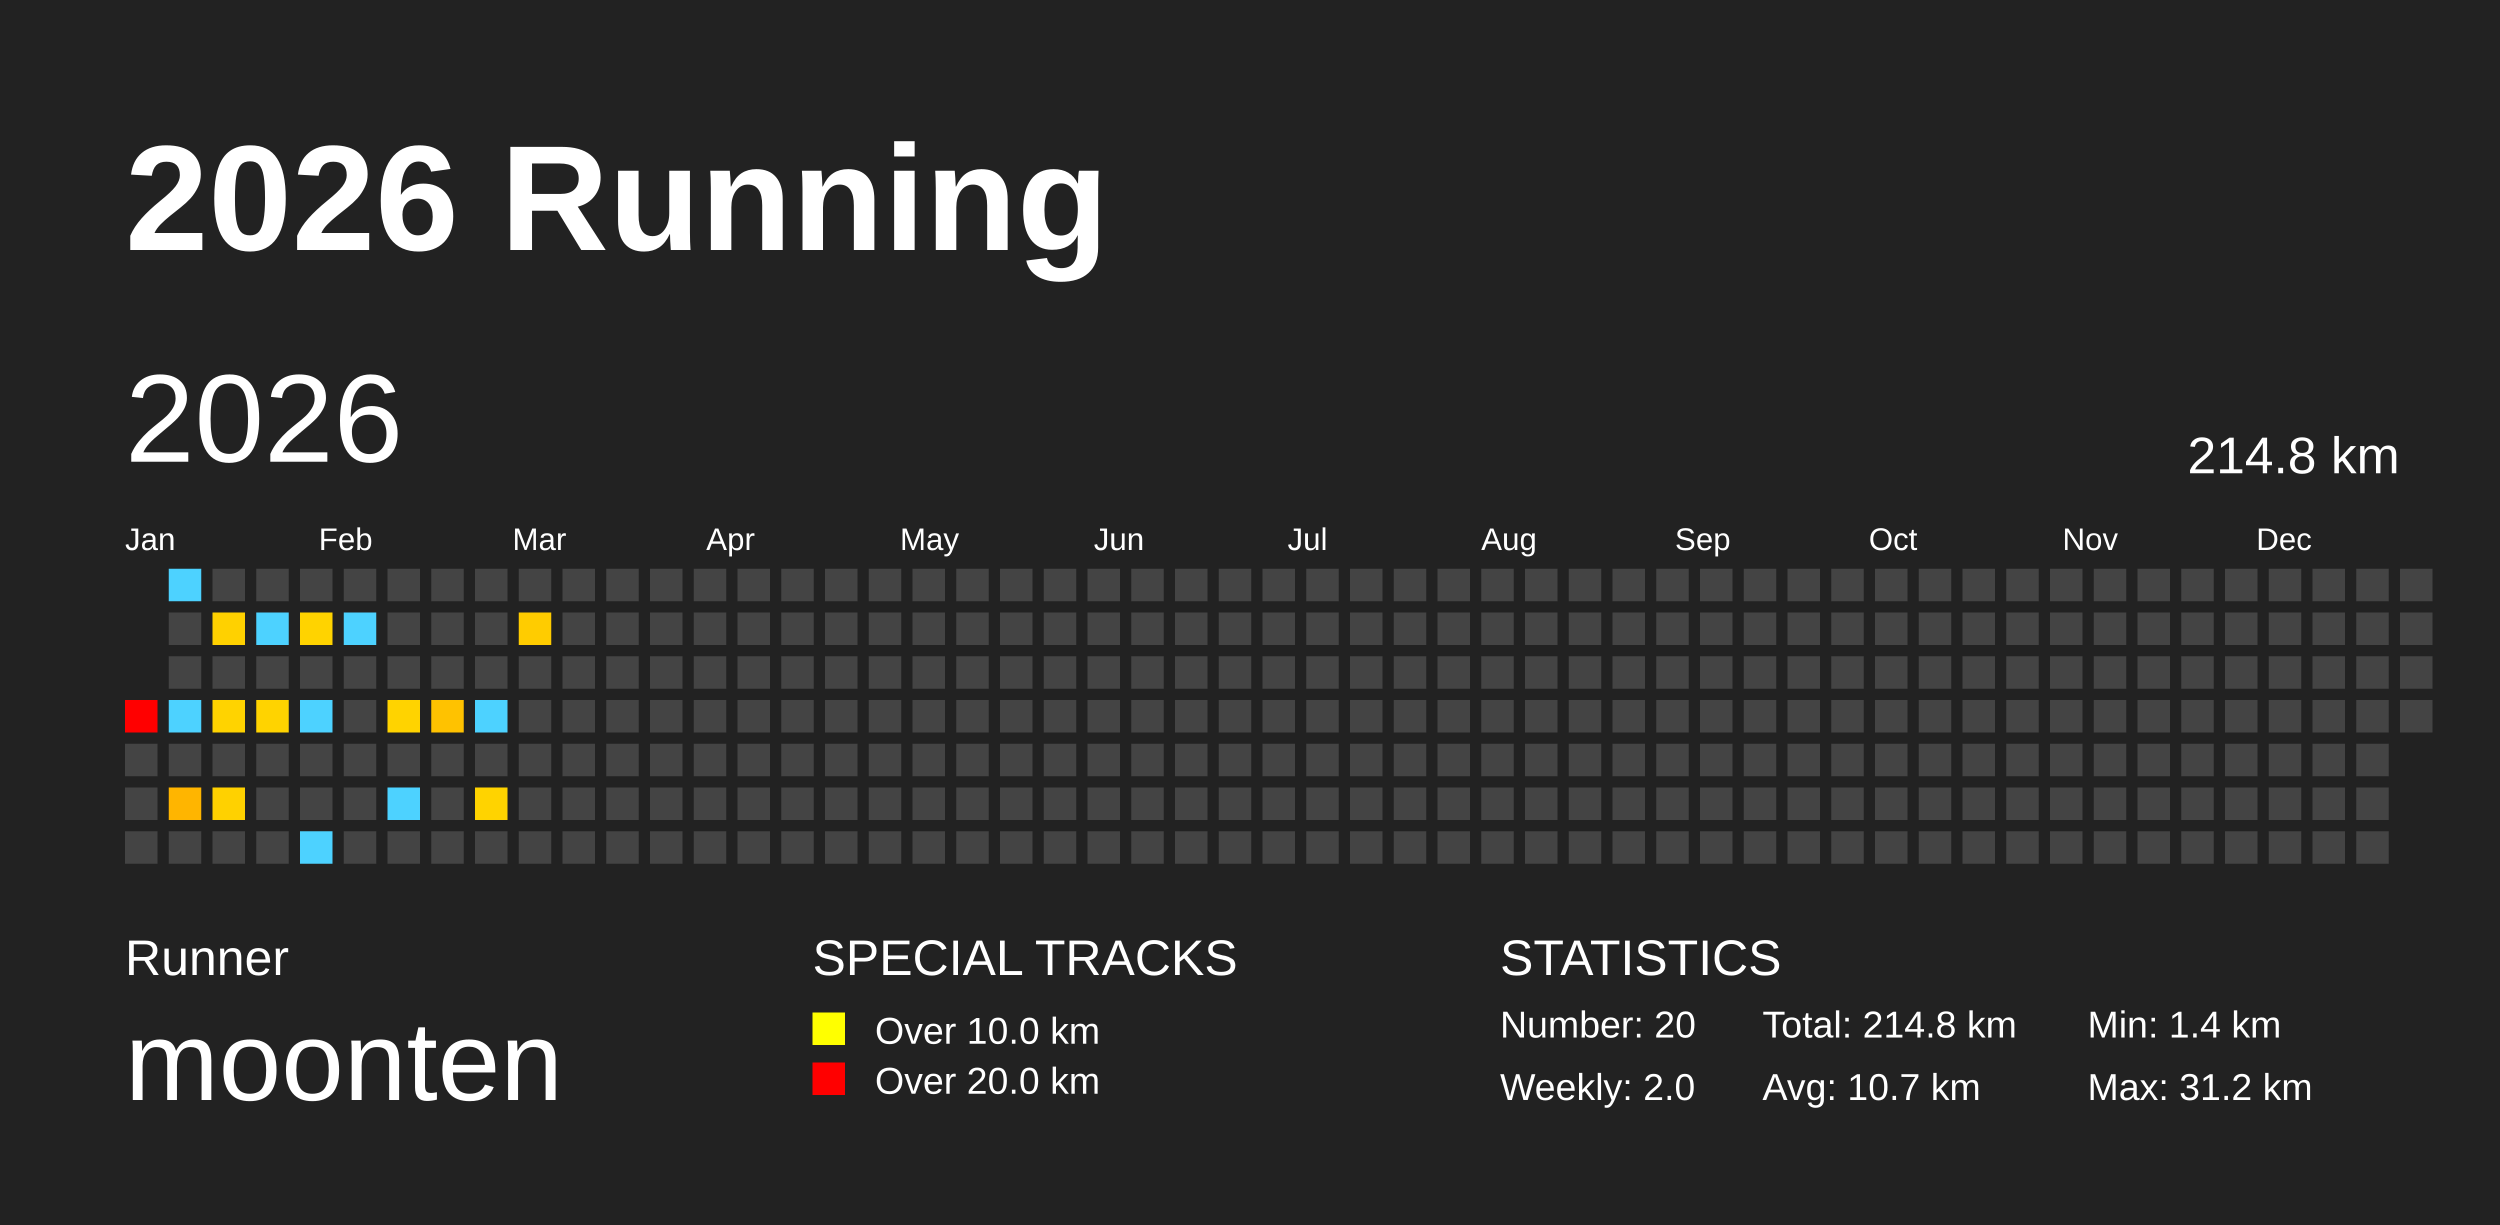
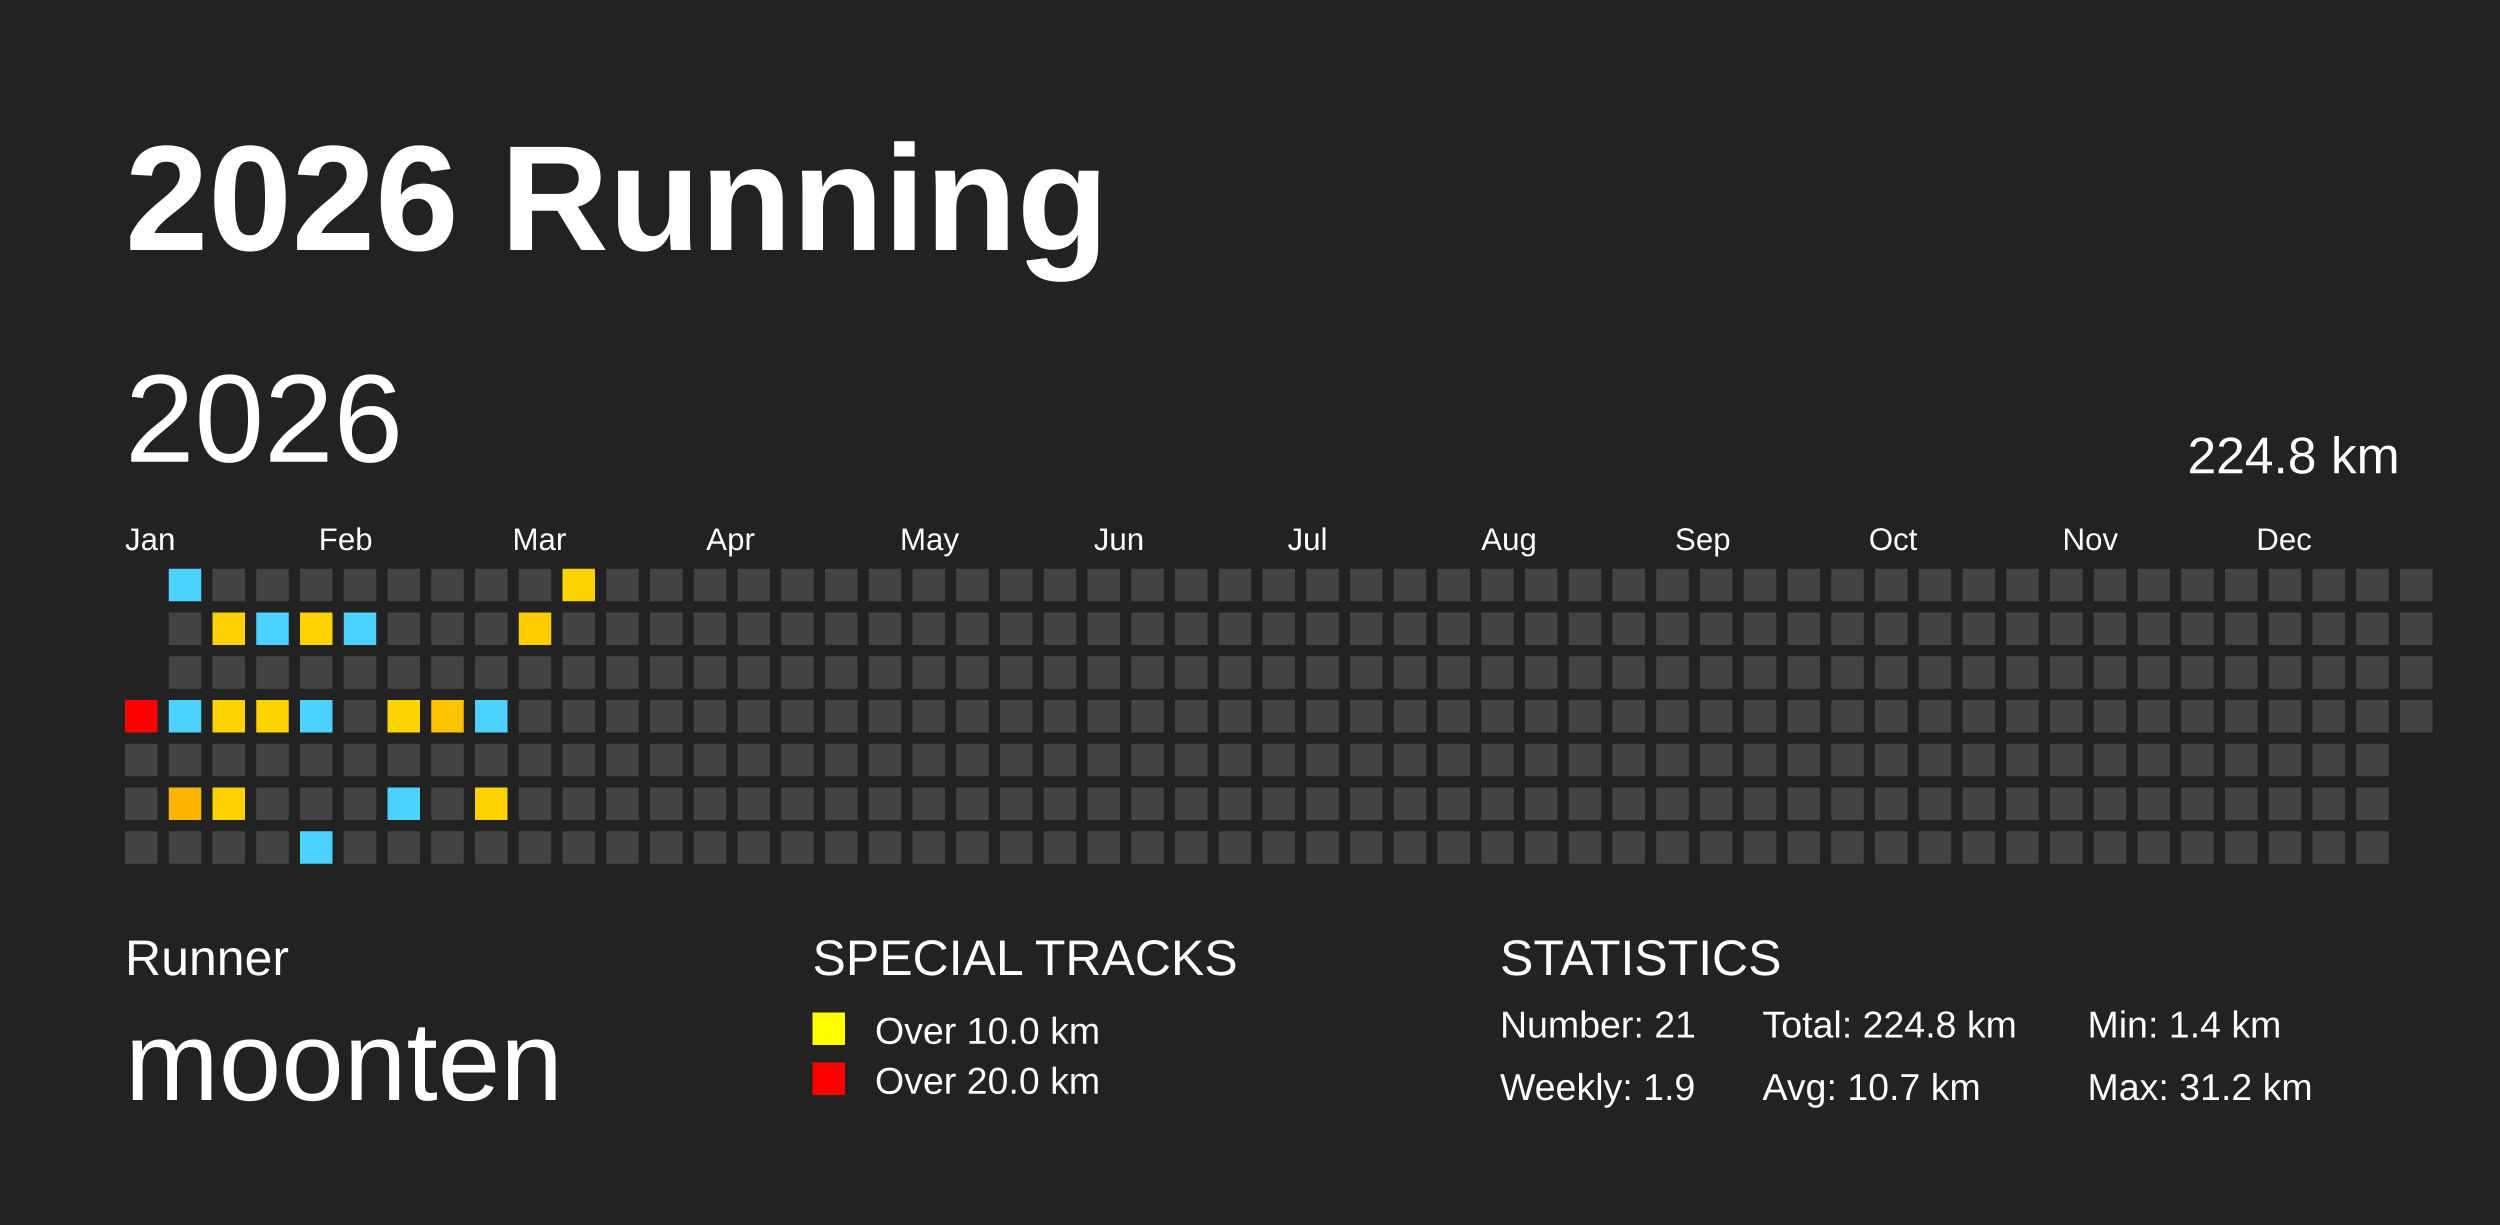
<svg xmlns="http://www.w3.org/2000/svg" baseProfile="full" height="98mm" version="1.1" viewBox="0,0,200,98" width="200mm">
  <defs />
  <rect fill="#222222" height="98" width="200" x="0" y="0" />
  <text fill="#FFFFFF" style="font-size:12px; font-family:Arial; font-weight:bold;" x="10" y="20">2026 Running</text>
  <text fill="#FFFFFF" style="font-size:4px; font-family:Arial" x="10" y="78">Runner</text>
  <text fill="#FFFFFF" style="font-size:9px; font-family:Arial" x="10" y="88">moonten</text>
  <text fill="#FFFFFF" style="font-size:4px; font-family:Arial" x="65" y="78">SPECIAL TRACKS</text>
  <rect fill="yellow" height="2.6" width="2.6" x="65" y="81" />
  <text fill="#FFFFFF" style="font-size:3px; font-family:Arial" x="70" y="83.5">Over 10.0 km</text>
  <rect fill="red" height="2.6" width="2.6" x="65" y="85" />
  <text fill="#FFFFFF" style="font-size:3px; font-family:Arial" x="70" y="87.5">Over 20.0 km</text>
  <text fill="#FFFFFF" style="font-size:4px; font-family:Arial" x="120" y="78">STATISTICS</text>
-   <text fill="#FFFFFF" style="font-size:3px; font-family:Arial" x="120" y="83">Number: 20</text>
-   <text fill="#FFFFFF" style="font-size:3px; font-family:Arial" x="120" y="88">Weekly: 2.0</text>
-   <text fill="#FFFFFF" style="font-size:3px; font-family:Arial" x="141" y="83">Total: 214.8 km</text>
+   <text fill="#FFFFFF" style="font-size:3px; font-family:Arial" x="120" y="83">Number: 21</text>
+   <text fill="#FFFFFF" style="font-size:3px; font-family:Arial" x="120" y="88">Weekly: 1.9</text>
+   <text fill="#FFFFFF" style="font-size:3px; font-family:Arial" x="141" y="83">Total: 224.8 km</text>
  <text fill="#FFFFFF" style="font-size:3px; font-family:Arial" x="141" y="88">Avg: 10.7 km</text>
  <text fill="#FFFFFF" style="font-size:3px; font-family:Arial" x="167" y="83">Min: 1.4 km</text>
  <text fill="#FFFFFF" style="font-size:3px; font-family:Arial" x="167" y="88">Max: 31.2 km</text>
  <text dominant-baseline="hanging" fill="#FFFFFF" style="font-size:10.0px; font-family:Arial;" x="10" y="30">2026</text>
-   <text dominant-baseline="hanging" fill="#FFFFFF" style="font-size:4.125px; font-family:Arial;" x="175" y="35">214.8 km</text>
+   <text dominant-baseline="hanging" fill="#FFFFFF" style="font-size:4.125px; font-family:Arial;" x="175" y="35">224.8 km</text>
  <text fill="#FFFFFF" style="font-size:2.5px; font-family:Arial" x="10.0" y="44">Jan</text>
  <text fill="#FFFFFF" style="font-size:2.5px; font-family:Arial" x="25.5" y="44">Feb</text>
  <text fill="#FFFFFF" style="font-size:2.5px; font-family:Arial" x="41.0" y="44">Mar</text>
  <text fill="#FFFFFF" style="font-size:2.5px; font-family:Arial" x="56.5" y="44">Apr</text>
  <text fill="#FFFFFF" style="font-size:2.5px; font-family:Arial" x="72.0" y="44">May</text>
  <text fill="#FFFFFF" style="font-size:2.5px; font-family:Arial" x="87.5" y="44">Jun</text>
  <text fill="#FFFFFF" style="font-size:2.5px; font-family:Arial" x="103.0" y="44">Jul</text>
  <text fill="#FFFFFF" style="font-size:2.5px; font-family:Arial" x="118.5" y="44">Aug</text>
  <text fill="#FFFFFF" style="font-size:2.5px; font-family:Arial" x="134.0" y="44">Sep</text>
  <text fill="#FFFFFF" style="font-size:2.5px; font-family:Arial" x="149.5" y="44">Oct</text>
  <text fill="#FFFFFF" style="font-size:2.5px; font-family:Arial" x="165.0" y="44">Nov</text>
  <text fill="#FFFFFF" style="font-size:2.5px; font-family:Arial" x="180.5" y="44">Dec</text>
  <rect fill="red" height="2.6" width="2.6" x="10.0" y="56.0" />
  <rect fill="#444444" height="2.6" width="2.6" x="10.0" y="59.5" />
  <rect fill="#444444" height="2.6" width="2.6" x="10.0" y="63.0" />
  <rect fill="#444444" height="2.6" width="2.6" x="10.0" y="66.5" />
  <rect fill="#4dd2ff" height="2.6" width="2.6" x="13.5" y="45.5" />
  <rect fill="#444444" height="2.6" width="2.6" x="13.5" y="49.0" />
  <rect fill="#444444" height="2.6" width="2.6" x="13.5" y="52.5" />
  <rect fill="#4dd2ff" height="2.6" width="2.6" x="13.5" y="56.0" />
  <rect fill="#444444" height="2.6" width="2.6" x="13.5" y="59.5" />
  <rect fill="#ffb500" height="2.6" width="2.6" x="13.5" y="63.0" />
  <rect fill="#444444" height="2.6" width="2.6" x="13.5" y="66.5" />
  <rect fill="#444444" height="2.6" width="2.6" x="17.0" y="45.5" />
  <rect fill="#ffd100" height="2.6" width="2.6" x="17.0" y="49.0" />
  <rect fill="#444444" height="2.6" width="2.6" x="17.0" y="52.5" />
  <rect fill="#ffd300" height="2.6" width="2.6" x="17.0" y="56.0" />
  <rect fill="#444444" height="2.6" width="2.6" x="17.0" y="59.5" />
  <rect fill="#ffd100" height="2.6" width="2.6" x="17.0" y="63.0" />
  <rect fill="#444444" height="2.6" width="2.6" x="17.0" y="66.5" />
  <rect fill="#444444" height="2.6" width="2.6" x="20.5" y="45.5" />
  <rect fill="#4dd2ff" height="2.6" width="2.6" x="20.5" y="49.0" />
  <rect fill="#444444" height="2.6" width="2.6" x="20.5" y="52.5" />
  <rect fill="#ffd300" height="2.6" width="2.6" x="20.5" y="56.0" />
  <rect fill="#444444" height="2.6" width="2.6" x="20.5" y="59.5" />
  <rect fill="#444444" height="2.6" width="2.6" x="20.5" y="63.0" />
  <rect fill="#444444" height="2.6" width="2.6" x="20.5" y="66.5" />
  <rect fill="#444444" height="2.6" width="2.6" x="24.0" y="45.5" />
  <rect fill="#ffd300" height="2.6" width="2.6" x="24.0" y="49.0" />
  <rect fill="#444444" height="2.6" width="2.6" x="24.0" y="52.5" />
  <rect fill="#4dd2ff" height="2.6" width="2.6" x="24.0" y="56.0" />
  <rect fill="#444444" height="2.6" width="2.6" x="24.0" y="59.5" />
  <rect fill="#444444" height="2.6" width="2.6" x="24.0" y="63.0" />
  <rect fill="#4dd2ff" height="2.6" width="2.6" x="24.0" y="66.5" />
  <rect fill="#444444" height="2.6" width="2.6" x="27.5" y="45.5" />
  <rect fill="#4dd2ff" height="2.6" width="2.6" x="27.5" y="49.0" />
  <rect fill="#444444" height="2.6" width="2.6" x="27.5" y="52.5" />
  <rect fill="#444444" height="2.6" width="2.6" x="27.5" y="56.0" />
  <rect fill="#444444" height="2.6" width="2.6" x="27.5" y="59.5" />
  <rect fill="#444444" height="2.6" width="2.6" x="27.5" y="63.0" />
  <rect fill="#444444" height="2.6" width="2.6" x="27.5" y="66.5" />
  <rect fill="#444444" height="2.6" width="2.6" x="31.0" y="45.5" />
  <rect fill="#444444" height="2.6" width="2.6" x="31.0" y="49.0" />
  <rect fill="#444444" height="2.6" width="2.6" x="31.0" y="52.5" />
  <rect fill="#ffd300" height="2.6" width="2.6" x="31.0" y="56.0" />
  <rect fill="#444444" height="2.6" width="2.6" x="31.0" y="59.5" />
  <rect fill="#4dd2ff" height="2.6" width="2.6" x="31.0" y="63.0" />
  <rect fill="#444444" height="2.6" width="2.6" x="31.0" y="66.5" />
  <rect fill="#444444" height="2.6" width="2.6" x="34.5" y="45.5" />
  <rect fill="#444444" height="2.6" width="2.6" x="34.5" y="49.0" />
  <rect fill="#444444" height="2.6" width="2.6" x="34.5" y="52.5" />
  <rect fill="#ffc200" height="2.6" width="2.6" x="34.5" y="56.0" />
  <rect fill="#444444" height="2.6" width="2.6" x="34.5" y="59.5" />
  <rect fill="#444444" height="2.6" width="2.6" x="34.5" y="63.0" />
  <rect fill="#444444" height="2.6" width="2.6" x="34.5" y="66.5" />
  <rect fill="#444444" height="2.6" width="2.6" x="38.0" y="45.5" />
  <rect fill="#444444" height="2.6" width="2.6" x="38.0" y="49.0" />
  <rect fill="#444444" height="2.6" width="2.6" x="38.0" y="52.5" />
  <rect fill="#4dd2ff" height="2.6" width="2.6" x="38.0" y="56.0" />
  <rect fill="#444444" height="2.6" width="2.6" x="38.0" y="59.5" />
  <rect fill="#ffd300" height="2.6" width="2.6" x="38.0" y="63.0" />
  <rect fill="#444444" height="2.6" width="2.6" x="38.0" y="66.5" />
  <rect fill="#444444" height="2.6" width="2.6" x="41.5" y="45.5" />
  <rect fill="#ffcc00" height="2.6" width="2.6" x="41.5" y="49.0" />
  <rect fill="#444444" height="2.6" width="2.6" x="41.5" y="52.5" />
  <rect fill="#444444" height="2.6" width="2.6" x="41.5" y="56.0" />
  <rect fill="#444444" height="2.6" width="2.6" x="41.5" y="59.5" />
  <rect fill="#444444" height="2.6" width="2.6" x="41.5" y="63.0" />
  <rect fill="#444444" height="2.6" width="2.6" x="41.5" y="66.5" />
-   <rect fill="#444444" height="2.6" width="2.6" x="45.0" y="45.5" />
+   <rect fill="#ffd300" height="2.6" width="2.6" x="45.0" y="45.5" />
  <rect fill="#444444" height="2.6" width="2.6" x="45.0" y="49.0" />
  <rect fill="#444444" height="2.6" width="2.6" x="45.0" y="52.5" />
  <rect fill="#444444" height="2.6" width="2.6" x="45.0" y="56.0" />
  <rect fill="#444444" height="2.6" width="2.6" x="45.0" y="59.5" />
  <rect fill="#444444" height="2.6" width="2.6" x="45.0" y="63.0" />
  <rect fill="#444444" height="2.6" width="2.6" x="45.0" y="66.5" />
  <rect fill="#444444" height="2.6" width="2.6" x="48.5" y="45.5" />
  <rect fill="#444444" height="2.6" width="2.6" x="48.5" y="49.0" />
  <rect fill="#444444" height="2.6" width="2.6" x="48.5" y="52.5" />
  <rect fill="#444444" height="2.6" width="2.6" x="48.5" y="56.0" />
  <rect fill="#444444" height="2.6" width="2.6" x="48.5" y="59.5" />
  <rect fill="#444444" height="2.6" width="2.6" x="48.5" y="63.0" />
  <rect fill="#444444" height="2.6" width="2.6" x="48.5" y="66.5" />
  <rect fill="#444444" height="2.6" width="2.6" x="52.0" y="45.5" />
  <rect fill="#444444" height="2.6" width="2.6" x="52.0" y="49.0" />
  <rect fill="#444444" height="2.6" width="2.6" x="52.0" y="52.5" />
  <rect fill="#444444" height="2.6" width="2.6" x="52.0" y="56.0" />
  <rect fill="#444444" height="2.6" width="2.6" x="52.0" y="59.5" />
  <rect fill="#444444" height="2.6" width="2.6" x="52.0" y="63.0" />
  <rect fill="#444444" height="2.6" width="2.6" x="52.0" y="66.5" />
  <rect fill="#444444" height="2.6" width="2.6" x="55.5" y="45.5" />
  <rect fill="#444444" height="2.6" width="2.6" x="55.5" y="49.0" />
  <rect fill="#444444" height="2.6" width="2.6" x="55.5" y="52.5" />
  <rect fill="#444444" height="2.6" width="2.6" x="55.5" y="56.0" />
  <rect fill="#444444" height="2.6" width="2.6" x="55.5" y="59.5" />
  <rect fill="#444444" height="2.6" width="2.6" x="55.5" y="63.0" />
  <rect fill="#444444" height="2.6" width="2.6" x="55.5" y="66.5" />
  <rect fill="#444444" height="2.6" width="2.6" x="59.0" y="45.5" />
  <rect fill="#444444" height="2.6" width="2.6" x="59.0" y="49.0" />
  <rect fill="#444444" height="2.6" width="2.6" x="59.0" y="52.5" />
  <rect fill="#444444" height="2.6" width="2.6" x="59.0" y="56.0" />
  <rect fill="#444444" height="2.6" width="2.6" x="59.0" y="59.5" />
  <rect fill="#444444" height="2.6" width="2.6" x="59.0" y="63.0" />
  <rect fill="#444444" height="2.6" width="2.6" x="59.0" y="66.5" />
  <rect fill="#444444" height="2.6" width="2.6" x="62.5" y="45.5" />
  <rect fill="#444444" height="2.6" width="2.6" x="62.5" y="49.0" />
  <rect fill="#444444" height="2.6" width="2.6" x="62.5" y="52.5" />
  <rect fill="#444444" height="2.6" width="2.6" x="62.5" y="56.0" />
  <rect fill="#444444" height="2.6" width="2.6" x="62.5" y="59.5" />
  <rect fill="#444444" height="2.6" width="2.6" x="62.5" y="63.0" />
  <rect fill="#444444" height="2.6" width="2.6" x="62.5" y="66.5" />
  <rect fill="#444444" height="2.6" width="2.6" x="66.0" y="45.5" />
  <rect fill="#444444" height="2.6" width="2.6" x="66.0" y="49.0" />
  <rect fill="#444444" height="2.6" width="2.6" x="66.0" y="52.5" />
  <rect fill="#444444" height="2.6" width="2.6" x="66.0" y="56.0" />
  <rect fill="#444444" height="2.6" width="2.6" x="66.0" y="59.5" />
  <rect fill="#444444" height="2.6" width="2.6" x="66.0" y="63.0" />
  <rect fill="#444444" height="2.6" width="2.6" x="66.0" y="66.5" />
  <rect fill="#444444" height="2.6" width="2.6" x="69.5" y="45.5" />
  <rect fill="#444444" height="2.6" width="2.6" x="69.5" y="49.0" />
  <rect fill="#444444" height="2.6" width="2.6" x="69.5" y="52.5" />
  <rect fill="#444444" height="2.6" width="2.6" x="69.5" y="56.0" />
  <rect fill="#444444" height="2.6" width="2.6" x="69.5" y="59.5" />
  <rect fill="#444444" height="2.6" width="2.6" x="69.5" y="63.0" />
  <rect fill="#444444" height="2.6" width="2.6" x="69.5" y="66.5" />
  <rect fill="#444444" height="2.6" width="2.6" x="73.0" y="45.5" />
  <rect fill="#444444" height="2.6" width="2.6" x="73.0" y="49.0" />
  <rect fill="#444444" height="2.6" width="2.6" x="73.0" y="52.5" />
  <rect fill="#444444" height="2.6" width="2.6" x="73.0" y="56.0" />
  <rect fill="#444444" height="2.6" width="2.6" x="73.0" y="59.5" />
  <rect fill="#444444" height="2.6" width="2.6" x="73.0" y="63.0" />
  <rect fill="#444444" height="2.6" width="2.6" x="73.0" y="66.5" />
  <rect fill="#444444" height="2.6" width="2.6" x="76.5" y="45.5" />
  <rect fill="#444444" height="2.6" width="2.6" x="76.5" y="49.0" />
  <rect fill="#444444" height="2.6" width="2.6" x="76.5" y="52.5" />
  <rect fill="#444444" height="2.6" width="2.6" x="76.5" y="56.0" />
  <rect fill="#444444" height="2.6" width="2.6" x="76.5" y="59.5" />
  <rect fill="#444444" height="2.6" width="2.6" x="76.5" y="63.0" />
  <rect fill="#444444" height="2.6" width="2.6" x="76.5" y="66.5" />
  <rect fill="#444444" height="2.6" width="2.6" x="80.0" y="45.5" />
  <rect fill="#444444" height="2.6" width="2.6" x="80.0" y="49.0" />
  <rect fill="#444444" height="2.6" width="2.6" x="80.0" y="52.5" />
  <rect fill="#444444" height="2.6" width="2.6" x="80.0" y="56.0" />
  <rect fill="#444444" height="2.6" width="2.6" x="80.0" y="59.5" />
  <rect fill="#444444" height="2.6" width="2.6" x="80.0" y="63.0" />
  <rect fill="#444444" height="2.6" width="2.6" x="80.0" y="66.5" />
  <rect fill="#444444" height="2.6" width="2.6" x="83.5" y="45.5" />
  <rect fill="#444444" height="2.6" width="2.6" x="83.5" y="49.0" />
  <rect fill="#444444" height="2.6" width="2.6" x="83.5" y="52.5" />
  <rect fill="#444444" height="2.6" width="2.6" x="83.5" y="56.0" />
  <rect fill="#444444" height="2.6" width="2.6" x="83.5" y="59.5" />
  <rect fill="#444444" height="2.6" width="2.6" x="83.5" y="63.0" />
  <rect fill="#444444" height="2.6" width="2.6" x="83.5" y="66.5" />
  <rect fill="#444444" height="2.6" width="2.6" x="87.0" y="45.5" />
  <rect fill="#444444" height="2.6" width="2.6" x="87.0" y="49.0" />
  <rect fill="#444444" height="2.6" width="2.6" x="87.0" y="52.5" />
  <rect fill="#444444" height="2.6" width="2.6" x="87.0" y="56.0" />
  <rect fill="#444444" height="2.6" width="2.6" x="87.0" y="59.5" />
  <rect fill="#444444" height="2.6" width="2.6" x="87.0" y="63.0" />
  <rect fill="#444444" height="2.6" width="2.6" x="87.0" y="66.5" />
  <rect fill="#444444" height="2.6" width="2.6" x="90.5" y="45.5" />
  <rect fill="#444444" height="2.6" width="2.6" x="90.5" y="49.0" />
  <rect fill="#444444" height="2.6" width="2.6" x="90.5" y="52.5" />
  <rect fill="#444444" height="2.6" width="2.6" x="90.5" y="56.0" />
  <rect fill="#444444" height="2.6" width="2.6" x="90.5" y="59.5" />
  <rect fill="#444444" height="2.6" width="2.6" x="90.5" y="63.0" />
  <rect fill="#444444" height="2.6" width="2.6" x="90.5" y="66.5" />
  <rect fill="#444444" height="2.6" width="2.6" x="94.0" y="45.5" />
  <rect fill="#444444" height="2.6" width="2.6" x="94.0" y="49.0" />
  <rect fill="#444444" height="2.6" width="2.6" x="94.0" y="52.5" />
  <rect fill="#444444" height="2.6" width="2.6" x="94.0" y="56.0" />
  <rect fill="#444444" height="2.6" width="2.6" x="94.0" y="59.5" />
  <rect fill="#444444" height="2.6" width="2.6" x="94.0" y="63.0" />
  <rect fill="#444444" height="2.6" width="2.6" x="94.0" y="66.5" />
  <rect fill="#444444" height="2.6" width="2.6" x="97.5" y="45.5" />
  <rect fill="#444444" height="2.6" width="2.6" x="97.5" y="49.0" />
  <rect fill="#444444" height="2.6" width="2.6" x="97.5" y="52.5" />
  <rect fill="#444444" height="2.6" width="2.6" x="97.5" y="56.0" />
  <rect fill="#444444" height="2.6" width="2.6" x="97.5" y="59.5" />
  <rect fill="#444444" height="2.6" width="2.6" x="97.5" y="63.0" />
  <rect fill="#444444" height="2.6" width="2.6" x="97.5" y="66.5" />
  <rect fill="#444444" height="2.6" width="2.6" x="101.0" y="45.5" />
  <rect fill="#444444" height="2.6" width="2.6" x="101.0" y="49.0" />
  <rect fill="#444444" height="2.6" width="2.6" x="101.0" y="52.5" />
  <rect fill="#444444" height="2.6" width="2.6" x="101.0" y="56.0" />
  <rect fill="#444444" height="2.6" width="2.6" x="101.0" y="59.5" />
  <rect fill="#444444" height="2.6" width="2.6" x="101.0" y="63.0" />
  <rect fill="#444444" height="2.6" width="2.6" x="101.0" y="66.5" />
  <rect fill="#444444" height="2.6" width="2.6" x="104.5" y="45.5" />
  <rect fill="#444444" height="2.6" width="2.6" x="104.5" y="49.0" />
  <rect fill="#444444" height="2.6" width="2.6" x="104.5" y="52.5" />
  <rect fill="#444444" height="2.6" width="2.6" x="104.5" y="56.0" />
  <rect fill="#444444" height="2.6" width="2.6" x="104.5" y="59.5" />
  <rect fill="#444444" height="2.6" width="2.6" x="104.5" y="63.0" />
  <rect fill="#444444" height="2.6" width="2.6" x="104.5" y="66.5" />
  <rect fill="#444444" height="2.6" width="2.6" x="108.0" y="45.5" />
  <rect fill="#444444" height="2.6" width="2.6" x="108.0" y="49.0" />
  <rect fill="#444444" height="2.6" width="2.6" x="108.0" y="52.5" />
  <rect fill="#444444" height="2.6" width="2.6" x="108.0" y="56.0" />
  <rect fill="#444444" height="2.6" width="2.6" x="108.0" y="59.5" />
  <rect fill="#444444" height="2.6" width="2.6" x="108.0" y="63.0" />
  <rect fill="#444444" height="2.6" width="2.6" x="108.0" y="66.5" />
  <rect fill="#444444" height="2.6" width="2.6" x="111.5" y="45.5" />
  <rect fill="#444444" height="2.6" width="2.6" x="111.5" y="49.0" />
  <rect fill="#444444" height="2.6" width="2.6" x="111.5" y="52.5" />
  <rect fill="#444444" height="2.6" width="2.6" x="111.5" y="56.0" />
  <rect fill="#444444" height="2.6" width="2.6" x="111.5" y="59.5" />
  <rect fill="#444444" height="2.6" width="2.6" x="111.5" y="63.0" />
  <rect fill="#444444" height="2.6" width="2.6" x="111.5" y="66.5" />
  <rect fill="#444444" height="2.6" width="2.6" x="115.0" y="45.5" />
  <rect fill="#444444" height="2.6" width="2.6" x="115.0" y="49.0" />
  <rect fill="#444444" height="2.6" width="2.6" x="115.0" y="52.5" />
  <rect fill="#444444" height="2.6" width="2.6" x="115.0" y="56.0" />
  <rect fill="#444444" height="2.6" width="2.6" x="115.0" y="59.5" />
  <rect fill="#444444" height="2.6" width="2.6" x="115.0" y="63.0" />
  <rect fill="#444444" height="2.6" width="2.6" x="115.0" y="66.5" />
  <rect fill="#444444" height="2.6" width="2.6" x="118.5" y="45.5" />
  <rect fill="#444444" height="2.6" width="2.6" x="118.5" y="49.0" />
  <rect fill="#444444" height="2.6" width="2.6" x="118.5" y="52.5" />
  <rect fill="#444444" height="2.6" width="2.6" x="118.5" y="56.0" />
  <rect fill="#444444" height="2.6" width="2.6" x="118.5" y="59.5" />
  <rect fill="#444444" height="2.6" width="2.6" x="118.5" y="63.0" />
  <rect fill="#444444" height="2.6" width="2.6" x="118.5" y="66.5" />
  <rect fill="#444444" height="2.6" width="2.6" x="122.0" y="45.5" />
  <rect fill="#444444" height="2.6" width="2.6" x="122.0" y="49.0" />
  <rect fill="#444444" height="2.6" width="2.6" x="122.0" y="52.5" />
  <rect fill="#444444" height="2.6" width="2.6" x="122.0" y="56.0" />
  <rect fill="#444444" height="2.6" width="2.6" x="122.0" y="59.5" />
  <rect fill="#444444" height="2.6" width="2.6" x="122.0" y="63.0" />
  <rect fill="#444444" height="2.6" width="2.6" x="122.0" y="66.5" />
  <rect fill="#444444" height="2.6" width="2.6" x="125.5" y="45.5" />
  <rect fill="#444444" height="2.6" width="2.6" x="125.5" y="49.0" />
  <rect fill="#444444" height="2.6" width="2.6" x="125.5" y="52.5" />
  <rect fill="#444444" height="2.6" width="2.6" x="125.5" y="56.0" />
  <rect fill="#444444" height="2.6" width="2.6" x="125.5" y="59.5" />
  <rect fill="#444444" height="2.6" width="2.6" x="125.5" y="63.0" />
  <rect fill="#444444" height="2.6" width="2.6" x="125.5" y="66.5" />
  <rect fill="#444444" height="2.6" width="2.6" x="129.0" y="45.5" />
  <rect fill="#444444" height="2.6" width="2.6" x="129.0" y="49.0" />
  <rect fill="#444444" height="2.6" width="2.6" x="129.0" y="52.5" />
  <rect fill="#444444" height="2.6" width="2.6" x="129.0" y="56.0" />
  <rect fill="#444444" height="2.6" width="2.6" x="129.0" y="59.5" />
  <rect fill="#444444" height="2.6" width="2.6" x="129.0" y="63.0" />
  <rect fill="#444444" height="2.6" width="2.6" x="129.0" y="66.5" />
  <rect fill="#444444" height="2.6" width="2.6" x="132.5" y="45.5" />
  <rect fill="#444444" height="2.6" width="2.6" x="132.5" y="49.0" />
  <rect fill="#444444" height="2.6" width="2.6" x="132.5" y="52.5" />
  <rect fill="#444444" height="2.6" width="2.6" x="132.5" y="56.0" />
  <rect fill="#444444" height="2.6" width="2.6" x="132.5" y="59.5" />
  <rect fill="#444444" height="2.6" width="2.6" x="132.5" y="63.0" />
  <rect fill="#444444" height="2.6" width="2.6" x="132.5" y="66.5" />
  <rect fill="#444444" height="2.6" width="2.6" x="136.0" y="45.5" />
  <rect fill="#444444" height="2.6" width="2.6" x="136.0" y="49.0" />
  <rect fill="#444444" height="2.6" width="2.6" x="136.0" y="52.5" />
  <rect fill="#444444" height="2.6" width="2.6" x="136.0" y="56.0" />
  <rect fill="#444444" height="2.6" width="2.6" x="136.0" y="59.5" />
  <rect fill="#444444" height="2.6" width="2.6" x="136.0" y="63.0" />
  <rect fill="#444444" height="2.6" width="2.6" x="136.0" y="66.5" />
  <rect fill="#444444" height="2.6" width="2.6" x="139.5" y="45.5" />
  <rect fill="#444444" height="2.6" width="2.6" x="139.5" y="49.0" />
  <rect fill="#444444" height="2.6" width="2.6" x="139.5" y="52.5" />
  <rect fill="#444444" height="2.6" width="2.6" x="139.5" y="56.0" />
  <rect fill="#444444" height="2.6" width="2.6" x="139.5" y="59.5" />
  <rect fill="#444444" height="2.6" width="2.6" x="139.5" y="63.0" />
  <rect fill="#444444" height="2.6" width="2.6" x="139.5" y="66.5" />
  <rect fill="#444444" height="2.6" width="2.6" x="143.0" y="45.5" />
  <rect fill="#444444" height="2.6" width="2.6" x="143.0" y="49.0" />
  <rect fill="#444444" height="2.6" width="2.6" x="143.0" y="52.5" />
  <rect fill="#444444" height="2.6" width="2.6" x="143.0" y="56.0" />
  <rect fill="#444444" height="2.6" width="2.6" x="143.0" y="59.5" />
  <rect fill="#444444" height="2.6" width="2.6" x="143.0" y="63.0" />
  <rect fill="#444444" height="2.6" width="2.6" x="143.0" y="66.5" />
  <rect fill="#444444" height="2.6" width="2.6" x="146.5" y="45.5" />
  <rect fill="#444444" height="2.6" width="2.6" x="146.5" y="49.0" />
  <rect fill="#444444" height="2.6" width="2.6" x="146.5" y="52.5" />
  <rect fill="#444444" height="2.6" width="2.6" x="146.5" y="56.0" />
  <rect fill="#444444" height="2.6" width="2.6" x="146.5" y="59.5" />
  <rect fill="#444444" height="2.6" width="2.6" x="146.5" y="63.0" />
  <rect fill="#444444" height="2.6" width="2.6" x="146.5" y="66.5" />
  <rect fill="#444444" height="2.6" width="2.6" x="150.0" y="45.5" />
  <rect fill="#444444" height="2.6" width="2.6" x="150.0" y="49.0" />
  <rect fill="#444444" height="2.6" width="2.6" x="150.0" y="52.5" />
  <rect fill="#444444" height="2.6" width="2.6" x="150.0" y="56.0" />
  <rect fill="#444444" height="2.6" width="2.6" x="150.0" y="59.5" />
  <rect fill="#444444" height="2.6" width="2.6" x="150.0" y="63.0" />
  <rect fill="#444444" height="2.6" width="2.6" x="150.0" y="66.5" />
  <rect fill="#444444" height="2.6" width="2.6" x="153.5" y="45.5" />
  <rect fill="#444444" height="2.6" width="2.6" x="153.5" y="49.0" />
  <rect fill="#444444" height="2.6" width="2.6" x="153.5" y="52.5" />
  <rect fill="#444444" height="2.6" width="2.6" x="153.5" y="56.0" />
  <rect fill="#444444" height="2.6" width="2.6" x="153.5" y="59.5" />
  <rect fill="#444444" height="2.6" width="2.6" x="153.5" y="63.0" />
  <rect fill="#444444" height="2.6" width="2.6" x="153.5" y="66.5" />
  <rect fill="#444444" height="2.6" width="2.6" x="157.0" y="45.5" />
  <rect fill="#444444" height="2.6" width="2.6" x="157.0" y="49.0" />
  <rect fill="#444444" height="2.6" width="2.6" x="157.0" y="52.5" />
  <rect fill="#444444" height="2.6" width="2.6" x="157.0" y="56.0" />
  <rect fill="#444444" height="2.6" width="2.6" x="157.0" y="59.5" />
  <rect fill="#444444" height="2.6" width="2.6" x="157.0" y="63.0" />
  <rect fill="#444444" height="2.6" width="2.6" x="157.0" y="66.5" />
  <rect fill="#444444" height="2.6" width="2.6" x="160.5" y="45.5" />
  <rect fill="#444444" height="2.6" width="2.6" x="160.5" y="49.0" />
  <rect fill="#444444" height="2.6" width="2.6" x="160.5" y="52.5" />
  <rect fill="#444444" height="2.6" width="2.6" x="160.5" y="56.0" />
  <rect fill="#444444" height="2.6" width="2.6" x="160.5" y="59.5" />
  <rect fill="#444444" height="2.6" width="2.6" x="160.5" y="63.0" />
  <rect fill="#444444" height="2.6" width="2.6" x="160.5" y="66.5" />
  <rect fill="#444444" height="2.6" width="2.6" x="164.0" y="45.5" />
  <rect fill="#444444" height="2.6" width="2.6" x="164.0" y="49.0" />
  <rect fill="#444444" height="2.6" width="2.6" x="164.0" y="52.5" />
  <rect fill="#444444" height="2.6" width="2.6" x="164.0" y="56.0" />
  <rect fill="#444444" height="2.6" width="2.6" x="164.0" y="59.5" />
  <rect fill="#444444" height="2.6" width="2.6" x="164.0" y="63.0" />
  <rect fill="#444444" height="2.6" width="2.6" x="164.0" y="66.5" />
  <rect fill="#444444" height="2.6" width="2.6" x="167.5" y="45.5" />
  <rect fill="#444444" height="2.6" width="2.6" x="167.5" y="49.0" />
  <rect fill="#444444" height="2.6" width="2.6" x="167.5" y="52.5" />
  <rect fill="#444444" height="2.6" width="2.6" x="167.5" y="56.0" />
  <rect fill="#444444" height="2.6" width="2.6" x="167.5" y="59.5" />
  <rect fill="#444444" height="2.6" width="2.6" x="167.5" y="63.0" />
  <rect fill="#444444" height="2.6" width="2.6" x="167.5" y="66.5" />
  <rect fill="#444444" height="2.6" width="2.6" x="171.0" y="45.5" />
  <rect fill="#444444" height="2.6" width="2.6" x="171.0" y="49.0" />
  <rect fill="#444444" height="2.6" width="2.6" x="171.0" y="52.5" />
  <rect fill="#444444" height="2.6" width="2.6" x="171.0" y="56.0" />
  <rect fill="#444444" height="2.6" width="2.6" x="171.0" y="59.5" />
  <rect fill="#444444" height="2.6" width="2.6" x="171.0" y="63.0" />
  <rect fill="#444444" height="2.6" width="2.6" x="171.0" y="66.5" />
  <rect fill="#444444" height="2.6" width="2.6" x="174.5" y="45.5" />
  <rect fill="#444444" height="2.6" width="2.6" x="174.5" y="49.0" />
  <rect fill="#444444" height="2.6" width="2.6" x="174.5" y="52.5" />
  <rect fill="#444444" height="2.6" width="2.6" x="174.5" y="56.0" />
  <rect fill="#444444" height="2.6" width="2.6" x="174.5" y="59.5" />
  <rect fill="#444444" height="2.6" width="2.6" x="174.5" y="63.0" />
  <rect fill="#444444" height="2.6" width="2.6" x="174.5" y="66.5" />
  <rect fill="#444444" height="2.6" width="2.6" x="178.0" y="45.5" />
  <rect fill="#444444" height="2.6" width="2.6" x="178.0" y="49.0" />
  <rect fill="#444444" height="2.6" width="2.6" x="178.0" y="52.5" />
  <rect fill="#444444" height="2.6" width="2.6" x="178.0" y="56.0" />
  <rect fill="#444444" height="2.6" width="2.6" x="178.0" y="59.5" />
  <rect fill="#444444" height="2.6" width="2.6" x="178.0" y="63.0" />
  <rect fill="#444444" height="2.6" width="2.6" x="178.0" y="66.5" />
  <rect fill="#444444" height="2.6" width="2.6" x="181.5" y="45.5" />
  <rect fill="#444444" height="2.6" width="2.6" x="181.5" y="49.0" />
  <rect fill="#444444" height="2.6" width="2.6" x="181.5" y="52.5" />
  <rect fill="#444444" height="2.6" width="2.6" x="181.5" y="56.0" />
  <rect fill="#444444" height="2.6" width="2.6" x="181.5" y="59.5" />
  <rect fill="#444444" height="2.6" width="2.6" x="181.5" y="63.0" />
  <rect fill="#444444" height="2.6" width="2.6" x="181.5" y="66.5" />
  <rect fill="#444444" height="2.6" width="2.6" x="185.0" y="45.5" />
  <rect fill="#444444" height="2.6" width="2.6" x="185.0" y="49.0" />
  <rect fill="#444444" height="2.6" width="2.6" x="185.0" y="52.5" />
  <rect fill="#444444" height="2.6" width="2.6" x="185.0" y="56.0" />
  <rect fill="#444444" height="2.6" width="2.6" x="185.0" y="59.5" />
  <rect fill="#444444" height="2.6" width="2.6" x="185.0" y="63.0" />
  <rect fill="#444444" height="2.6" width="2.6" x="185.0" y="66.5" />
  <rect fill="#444444" height="2.6" width="2.6" x="188.5" y="45.5" />
  <rect fill="#444444" height="2.6" width="2.6" x="188.5" y="49.0" />
  <rect fill="#444444" height="2.6" width="2.6" x="188.5" y="52.5" />
  <rect fill="#444444" height="2.6" width="2.6" x="188.5" y="56.0" />
  <rect fill="#444444" height="2.6" width="2.6" x="188.5" y="59.5" />
  <rect fill="#444444" height="2.6" width="2.6" x="188.5" y="63.0" />
  <rect fill="#444444" height="2.6" width="2.6" x="188.5" y="66.5" />
  <rect fill="#444444" height="2.6" width="2.6" x="192.0" y="45.5" />
  <rect fill="#444444" height="2.6" width="2.6" x="192.0" y="49.0" />
  <rect fill="#444444" height="2.6" width="2.6" x="192.0" y="52.5" />
  <rect fill="#444444" height="2.6" width="2.6" x="192.0" y="56.0" />
</svg>
